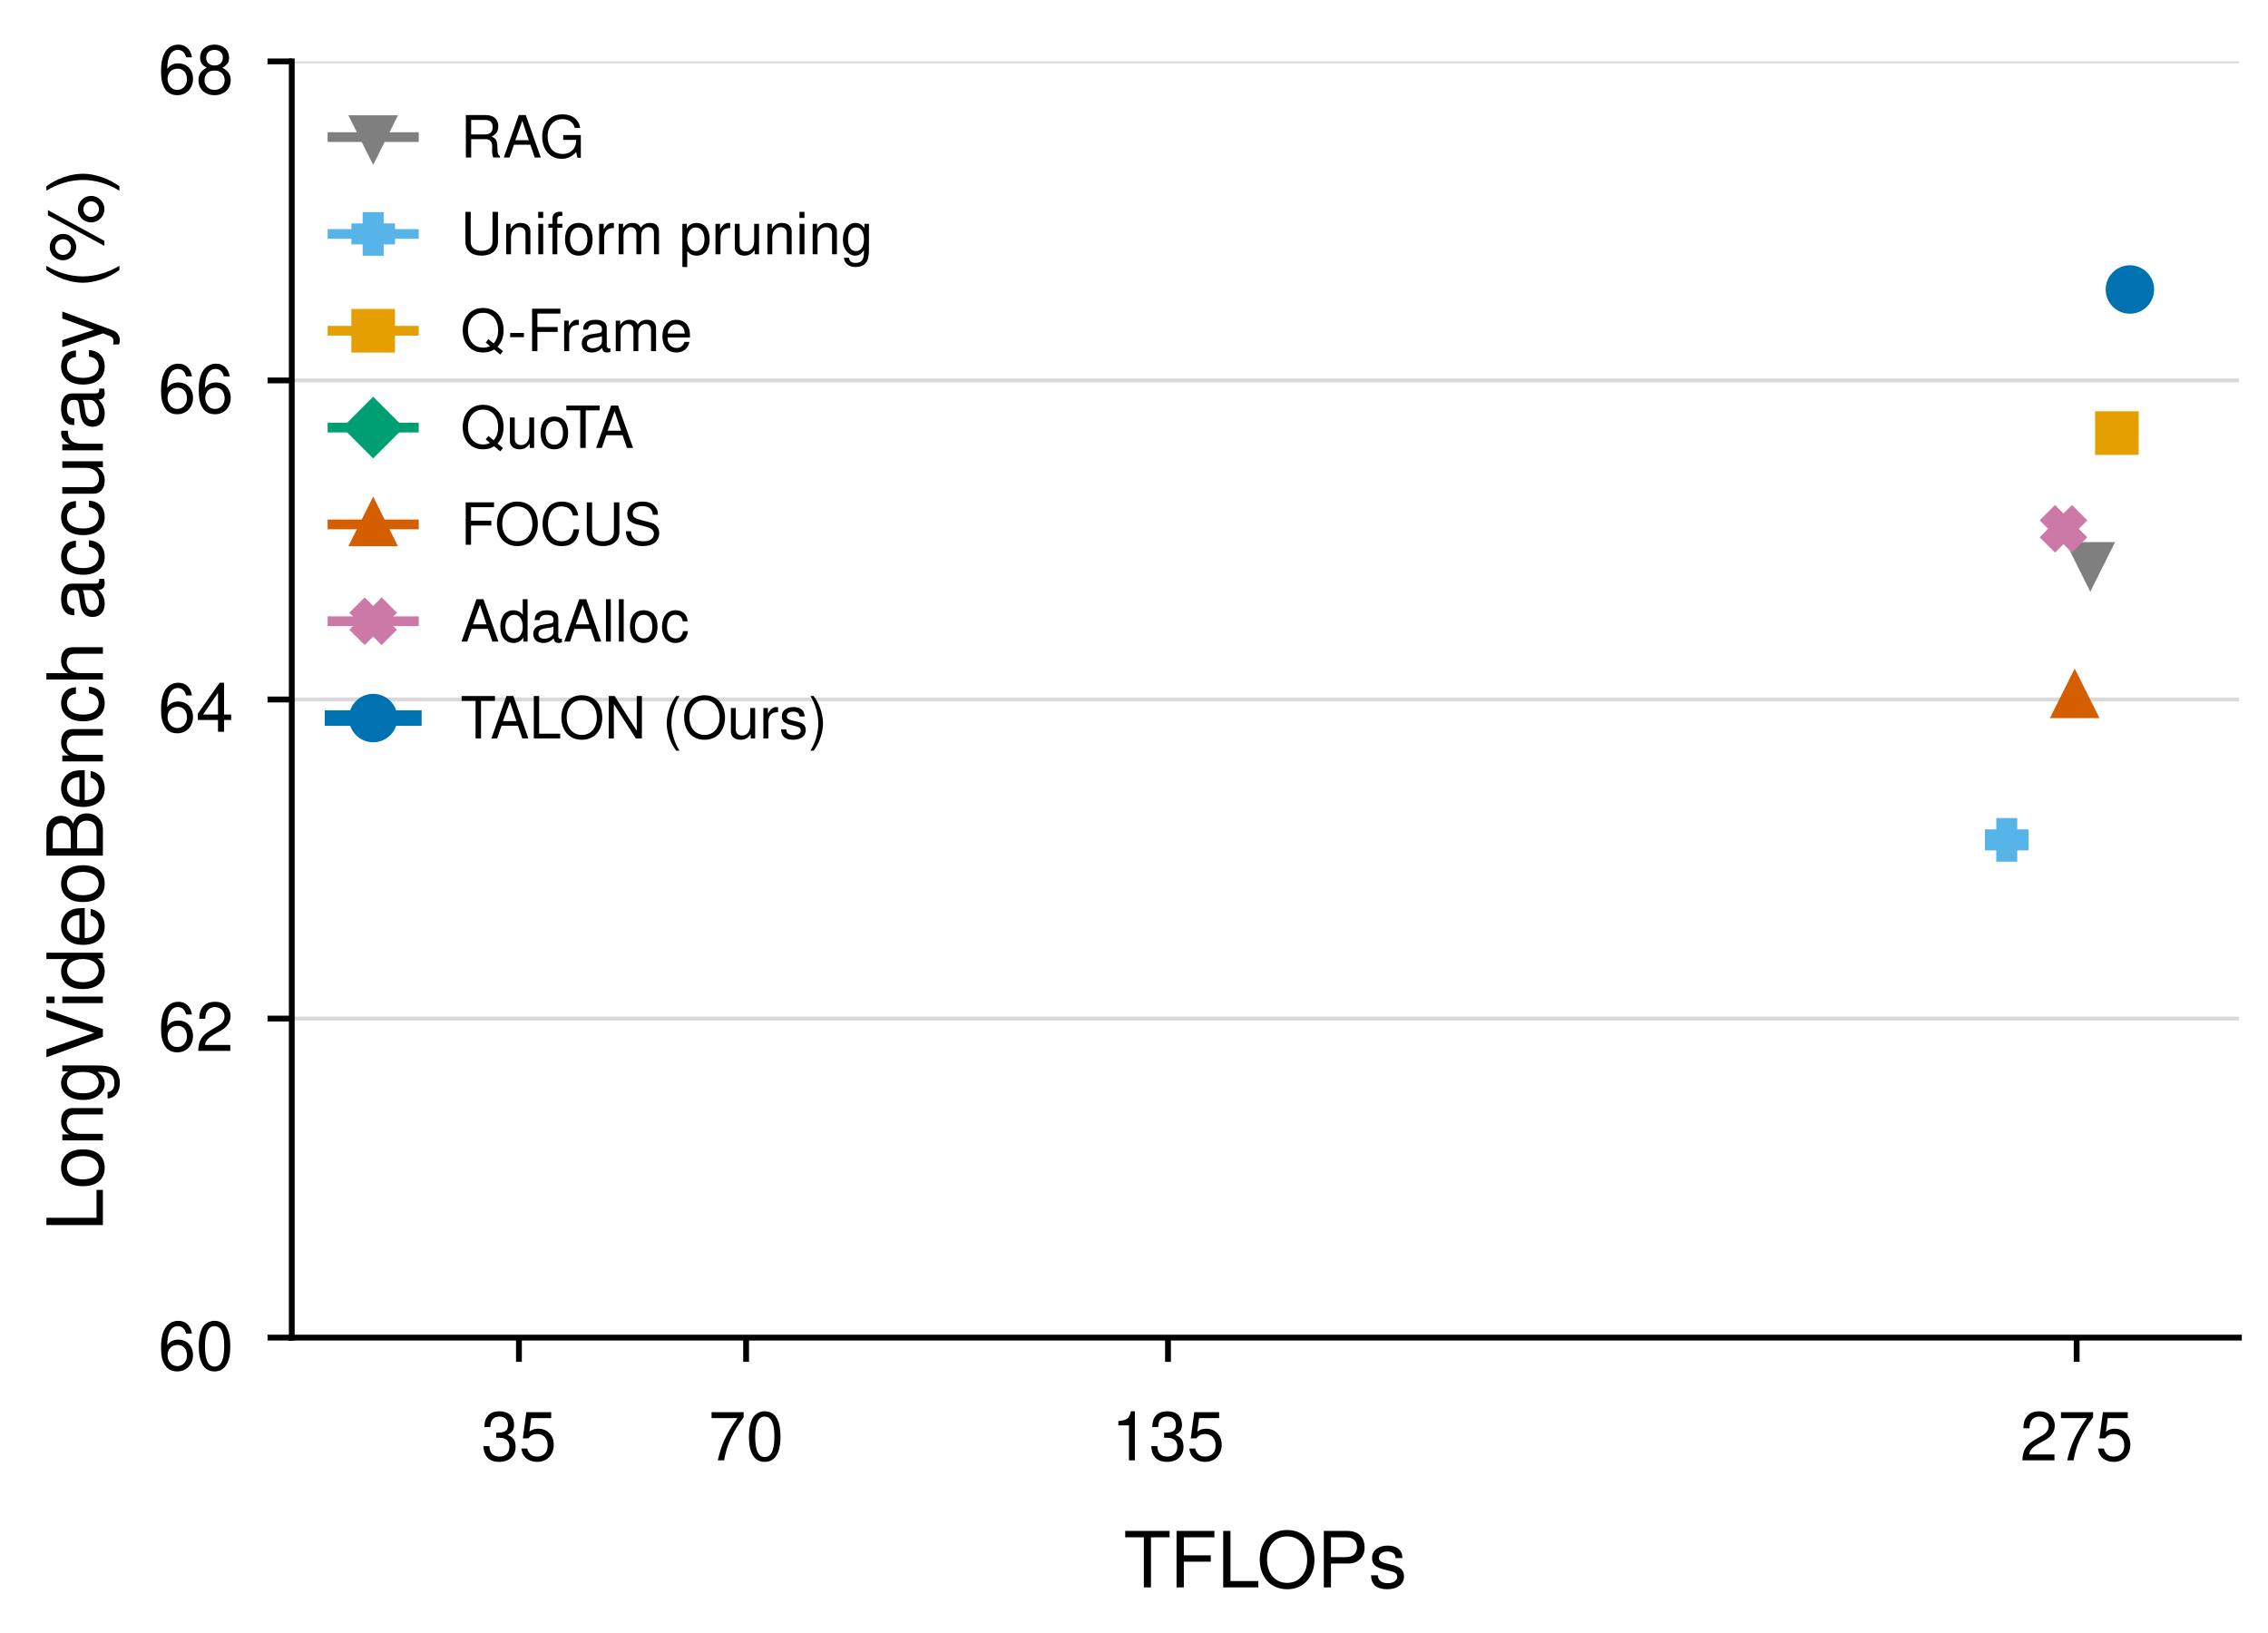
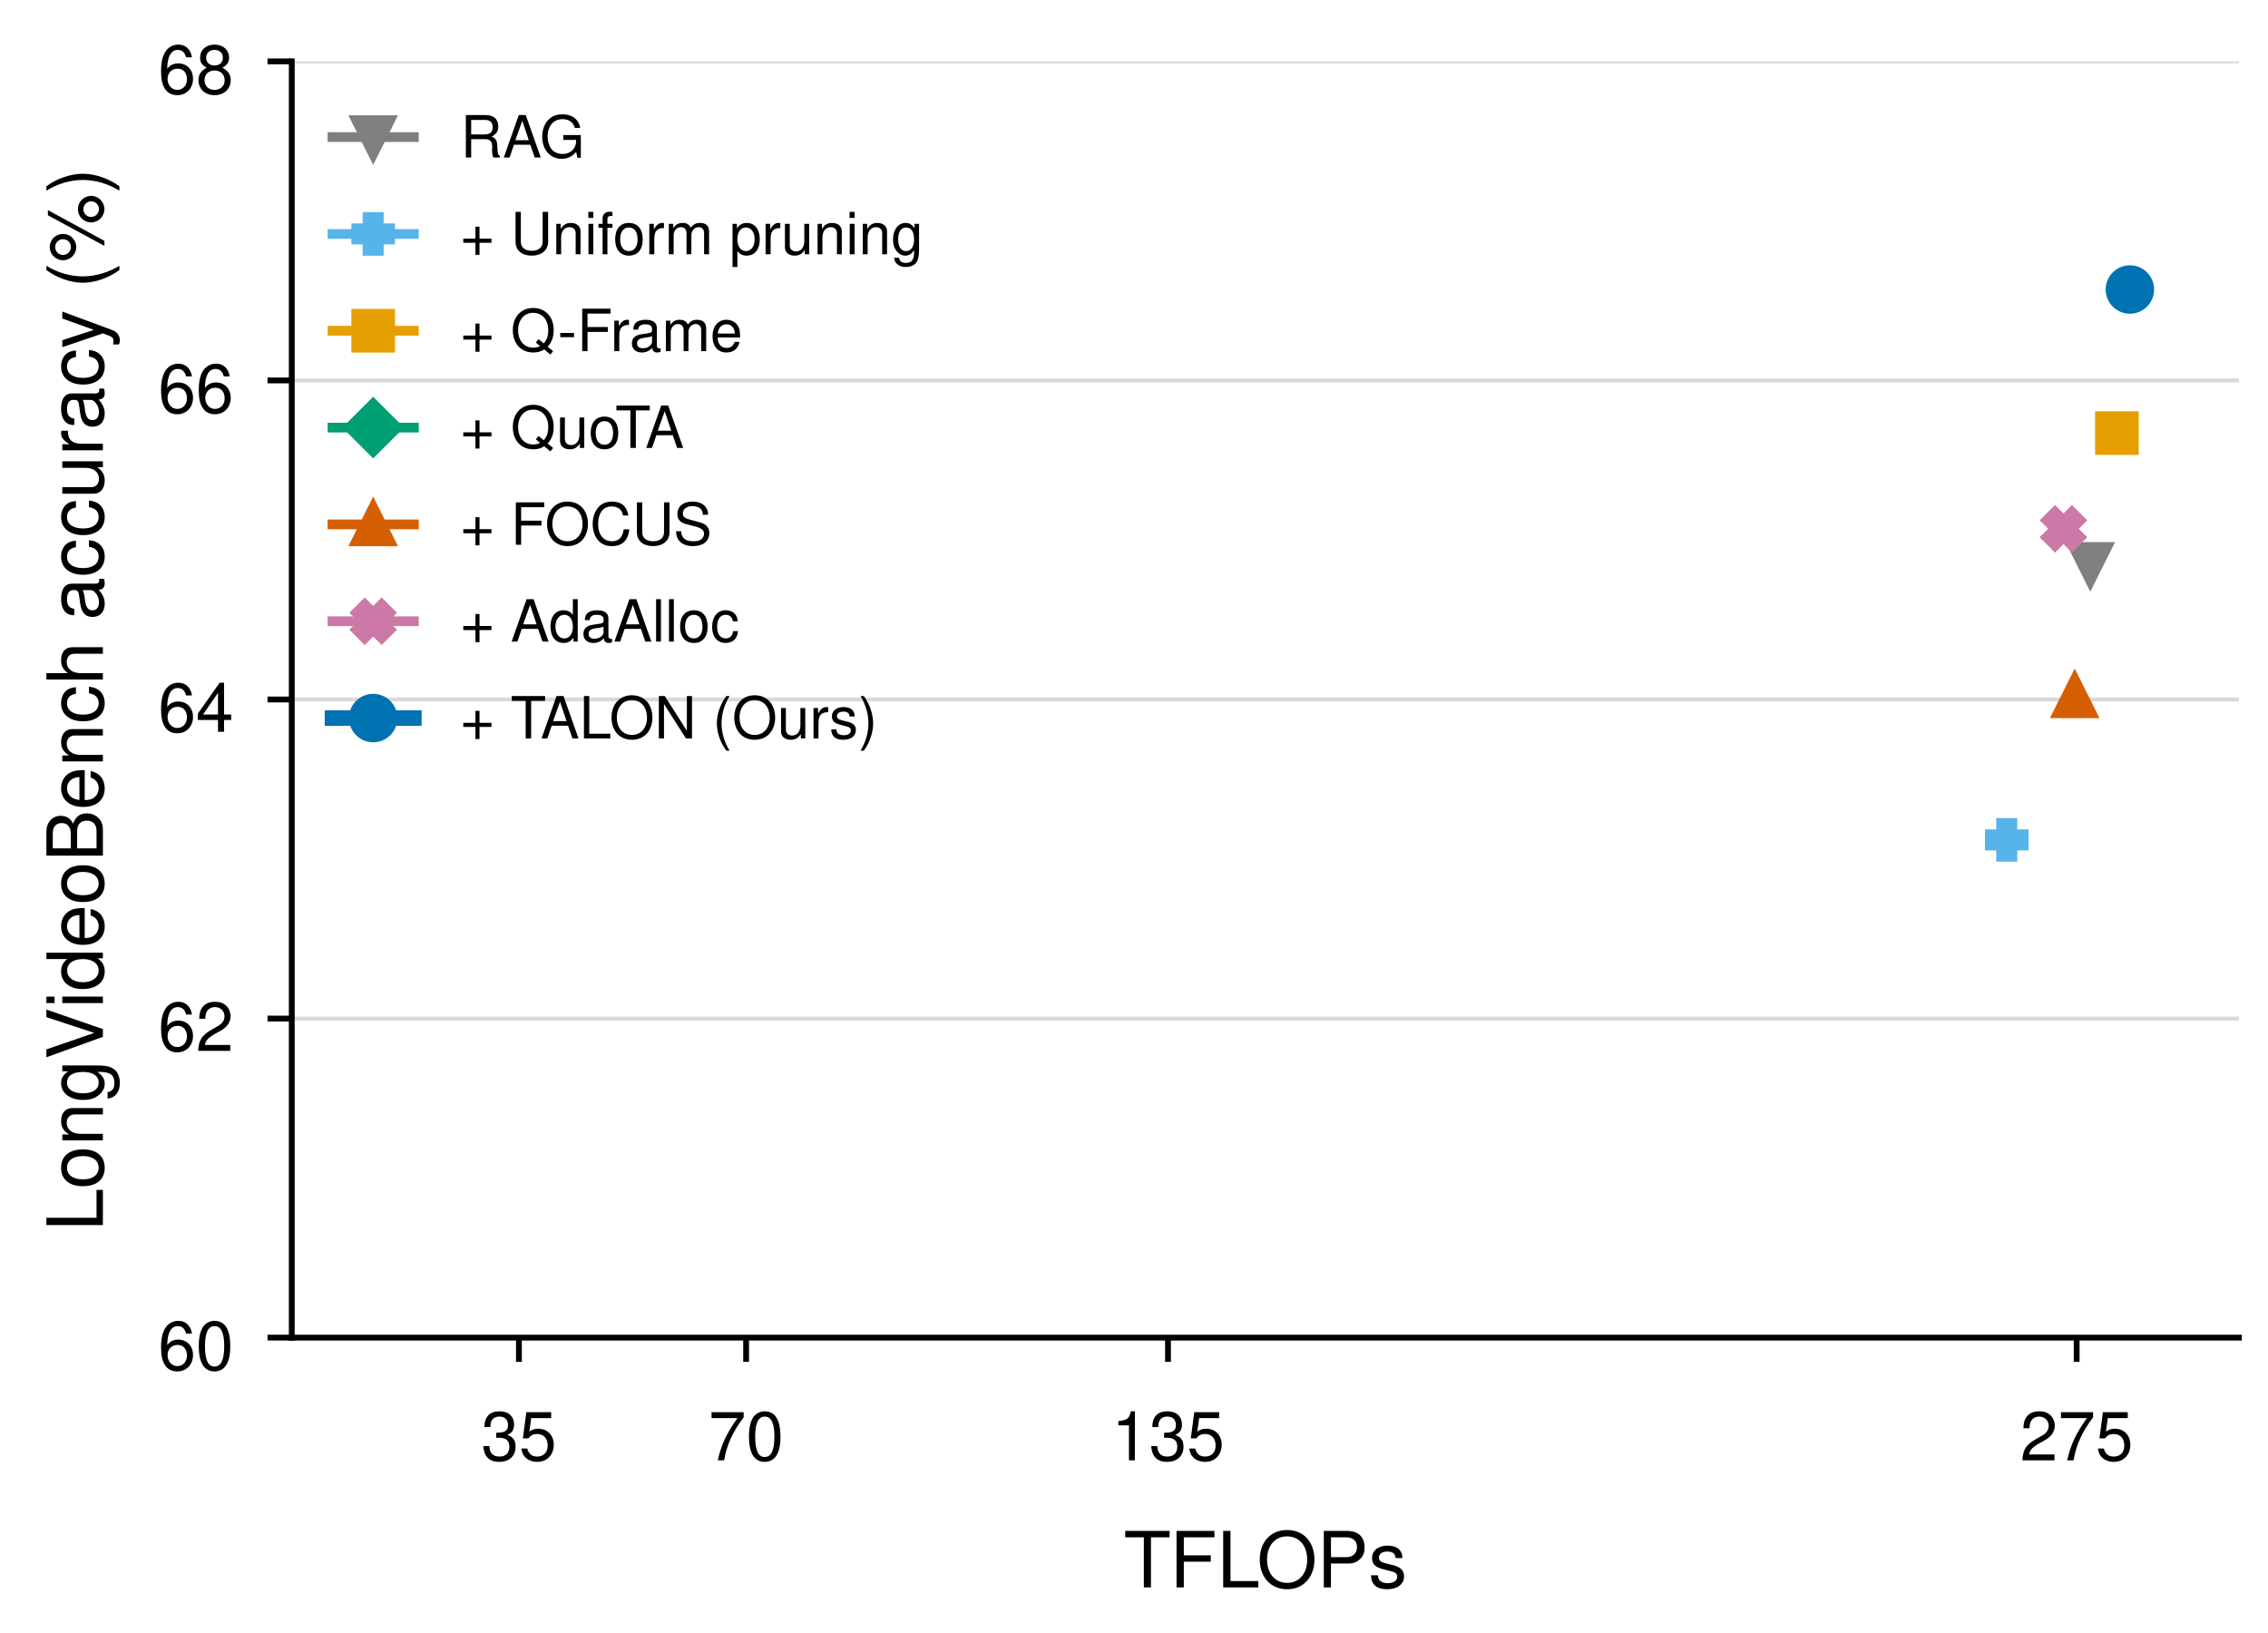
<svg xmlns="http://www.w3.org/2000/svg" xmlns:xlink="http://www.w3.org/1999/xlink" width="234pt" height="168.48pt" viewBox="0 0 234 168.48" version="1.1">
  <defs>
    <style type="text/css">*{stroke-linejoin: round; stroke-linecap: butt}</style>
  </defs>
  <g id="figure_1">
    <g id="patch_1">
      <path d="M 0 168.48  L 234 168.48  L 234 0  L 0 0  z " style="fill: #ffffff" />
    </g>
    <g id="axes_1">
      <g id="patch_2">
        <path d="M 30.103 138.005  L 231 138.005  L 231 6.332  L 30.103 6.332  z " style="fill: #ffffff" />
      </g>
      <g id="matplotlib.axis_1">
        <g id="xtick_1">
          <g id="line2d_1">
            <defs>
-               <path id="m84e37a1fa7" d="M 0 0  L 0 2.5  " style="stroke: #000000; stroke-width: 0.6" />
+               <path id="m474280ef7c" d="M 0 0  L 0 2.5  " style="stroke: #000000; stroke-width: 0.6" />
            </defs>
            <g>
-               <use xlink:href="#m84e37a1fa7" x="53.541" y="138.005" style="stroke: #000000; stroke-width: 0.6" />
+               <use xlink:href="#m474280ef7c" x="53.541" y="138.005" style="stroke: #000000; stroke-width: 0.6" />
            </g>
          </g>
          <g id="text_1">
            <text style="font-size: 7px; font-family: 'Helvetica Neue', 'Helvetica', 'Arial', 'TeX Gyre Heros', 'Nimbus Sans', 'Liberation Sans', 'DejaVu Sans', sans-serif; text-anchor: middle" x="53.541" y="150.669" transform="rotate(-0 53.54128 150.6688)">35</text>
          </g>
        </g>
        <g id="xtick_2">
          <g id="line2d_2">
            <g>
-               <use xlink:href="#m84e37a1fa7" x="76.979" y="138.005" style="stroke: #000000; stroke-width: 0.6" />
+               <use xlink:href="#m474280ef7c" x="76.979" y="138.005" style="stroke: #000000; stroke-width: 0.6" />
            </g>
          </g>
          <g id="text_2">
            <text style="font-size: 7px; font-family: 'Helvetica Neue', 'Helvetica', 'Arial', 'TeX Gyre Heros', 'Nimbus Sans', 'Liberation Sans', 'DejaVu Sans', sans-serif; text-anchor: middle" x="76.979" y="150.669" transform="rotate(-0 76.97919 150.6688)">70</text>
          </g>
        </g>
        <g id="xtick_3">
          <g id="line2d_3">
            <g>
-               <use xlink:href="#m84e37a1fa7" x="120.507" y="138.005" style="stroke: #000000; stroke-width: 0.6" />
+               <use xlink:href="#m474280ef7c" x="120.507" y="138.005" style="stroke: #000000; stroke-width: 0.6" />
            </g>
          </g>
          <g id="text_3">
            <text style="font-size: 7px; font-family: 'Helvetica Neue', 'Helvetica', 'Arial', 'TeX Gyre Heros', 'Nimbus Sans', 'Liberation Sans', 'DejaVu Sans', sans-serif; text-anchor: middle" x="120.507" y="150.669" transform="rotate(-0 120.5067 150.6688)">135</text>
          </g>
        </g>
        <g id="xtick_4">
          <g id="line2d_4">
            <g>
-               <use xlink:href="#m84e37a1fa7" x="214.258" y="138.005" style="stroke: #000000; stroke-width: 0.6" />
+               <use xlink:href="#m474280ef7c" x="214.258" y="138.005" style="stroke: #000000; stroke-width: 0.6" />
            </g>
          </g>
          <g id="text_4">
            <text style="font-size: 7px; font-family: 'Helvetica Neue', 'Helvetica', 'Arial', 'TeX Gyre Heros', 'Nimbus Sans', 'Liberation Sans', 'DejaVu Sans', sans-serif; text-anchor: middle" x="214.258" y="150.669" transform="rotate(-0 214.2584 150.6688)">275</text>
          </g>
        </g>
        <g id="text_5">
          <text style="font-size: 8px; font-family: 'Helvetica Neue', 'Helvetica', 'Arial', 'TeX Gyre Heros', 'Nimbus Sans', 'Liberation Sans', 'DejaVu Sans', sans-serif; text-anchor: middle" x="130.552" y="163.776" transform="rotate(-0 130.5516 163.7758)">TFLOPs</text>
        </g>
      </g>
      <g id="matplotlib.axis_2">
        <g id="ytick_1">
          <g id="line2d_5">
-             <path d="M 30.103 138.005  L 231 138.005  " clip-path="url(#p8e1d5100eb)" style="fill: none; stroke: #d9d9d9; stroke-width: 0.4; stroke-linecap: square" />
+             <path d="M 30.103 138.005  L 231 138.005  " clip-path="url(#pb395ace76a)" style="fill: none; stroke: #d9d9d9; stroke-width: 0.4; stroke-linecap: square" />
          </g>
          <g id="line2d_6">
            <defs>
-               <path id="m6180c3d2c9" d="M 0 0  L -2.5 0  " style="stroke: #000000; stroke-width: 0.6" />
+               <path id="m7009a1d63d" d="M 0 0  L -2.5 0  " style="stroke: #000000; stroke-width: 0.6" />
            </defs>
            <g>
-               <use xlink:href="#m6180c3d2c9" x="30.103" y="138.005" style="stroke: #000000; stroke-width: 0.6" />
+               <use xlink:href="#m7009a1d63d" x="30.103" y="138.005" style="stroke: #000000; stroke-width: 0.6" />
            </g>
          </g>
          <g id="text_6">
            <text style="font-size: 7px; font-family: 'Helvetica Neue', 'Helvetica', 'Arial', 'TeX Gyre Heros', 'Nimbus Sans', 'Liberation Sans', 'DejaVu Sans', sans-serif; text-anchor: end" x="24.103" y="141.337" transform="rotate(-0 24.10337 141.3368)">60</text>
          </g>
        </g>
        <g id="ytick_2">
          <g id="line2d_7">
-             <path d="M 30.103 105.087  L 231 105.087  " clip-path="url(#p8e1d5100eb)" style="fill: none; stroke: #d9d9d9; stroke-width: 0.4; stroke-linecap: square" />
+             <path d="M 30.103 105.087  L 231 105.087  " clip-path="url(#pb395ace76a)" style="fill: none; stroke: #d9d9d9; stroke-width: 0.4; stroke-linecap: square" />
          </g>
          <g id="line2d_8">
            <g>
-               <use xlink:href="#m6180c3d2c9" x="30.103" y="105.087" style="stroke: #000000; stroke-width: 0.6" />
+               <use xlink:href="#m7009a1d63d" x="30.103" y="105.087" style="stroke: #000000; stroke-width: 0.6" />
            </g>
          </g>
          <g id="text_7">
            <text style="font-size: 7px; font-family: 'Helvetica Neue', 'Helvetica', 'Arial', 'TeX Gyre Heros', 'Nimbus Sans', 'Liberation Sans', 'DejaVu Sans', sans-serif; text-anchor: end" x="24.103" y="108.419" transform="rotate(-0 24.10337 108.4186)">62</text>
          </g>
        </g>
        <g id="ytick_3">
          <g id="line2d_9">
-             <path d="M 30.103 72.168  L 231 72.168  " clip-path="url(#p8e1d5100eb)" style="fill: none; stroke: #d9d9d9; stroke-width: 0.4; stroke-linecap: square" />
+             <path d="M 30.103 72.168  L 231 72.168  " clip-path="url(#pb395ace76a)" style="fill: none; stroke: #d9d9d9; stroke-width: 0.4; stroke-linecap: square" />
          </g>
          <g id="line2d_10">
            <g>
-               <use xlink:href="#m6180c3d2c9" x="30.103" y="72.168" style="stroke: #000000; stroke-width: 0.6" />
+               <use xlink:href="#m7009a1d63d" x="30.103" y="72.168" style="stroke: #000000; stroke-width: 0.6" />
            </g>
          </g>
          <g id="text_8">
            <text style="font-size: 7px; font-family: 'Helvetica Neue', 'Helvetica', 'Arial', 'TeX Gyre Heros', 'Nimbus Sans', 'Liberation Sans', 'DejaVu Sans', sans-serif; text-anchor: end" x="24.103" y="75.501" transform="rotate(-0 24.10337 75.5005)">64</text>
          </g>
        </g>
        <g id="ytick_4">
          <g id="line2d_11">
-             <path d="M 30.103 39.25  L 231 39.25  " clip-path="url(#p8e1d5100eb)" style="fill: none; stroke: #d9d9d9; stroke-width: 0.4; stroke-linecap: square" />
+             <path d="M 30.103 39.25  L 231 39.25  " clip-path="url(#pb395ace76a)" style="fill: none; stroke: #d9d9d9; stroke-width: 0.4; stroke-linecap: square" />
          </g>
          <g id="line2d_12">
            <g>
-               <use xlink:href="#m6180c3d2c9" x="30.103" y="39.25" style="stroke: #000000; stroke-width: 0.6" />
+               <use xlink:href="#m7009a1d63d" x="30.103" y="39.25" style="stroke: #000000; stroke-width: 0.6" />
            </g>
          </g>
          <g id="text_9">
            <text style="font-size: 7px; font-family: 'Helvetica Neue', 'Helvetica', 'Arial', 'TeX Gyre Heros', 'Nimbus Sans', 'Liberation Sans', 'DejaVu Sans', sans-serif; text-anchor: end" x="24.103" y="42.582" transform="rotate(-0 24.10337 42.58237)">66</text>
          </g>
        </g>
        <g id="ytick_5">
          <g id="line2d_13">
-             <path d="M 30.103 6.332  L 231 6.332  " clip-path="url(#p8e1d5100eb)" style="fill: none; stroke: #d9d9d9; stroke-width: 0.4; stroke-linecap: square" />
+             <path d="M 30.103 6.332  L 231 6.332  " clip-path="url(#pb395ace76a)" style="fill: none; stroke: #d9d9d9; stroke-width: 0.4; stroke-linecap: square" />
          </g>
          <g id="line2d_14">
            <g>
-               <use xlink:href="#m6180c3d2c9" x="30.103" y="6.332" style="stroke: #000000; stroke-width: 0.6" />
+               <use xlink:href="#m7009a1d63d" x="30.103" y="6.332" style="stroke: #000000; stroke-width: 0.6" />
            </g>
          </g>
          <g id="text_10">
            <text style="font-size: 7px; font-family: 'Helvetica Neue', 'Helvetica', 'Arial', 'TeX Gyre Heros', 'Nimbus Sans', 'Liberation Sans', 'DejaVu Sans', sans-serif; text-anchor: end" x="24.103" y="9.664" transform="rotate(-0 24.10337 9.66424)">68</text>
          </g>
        </g>
        <g id="text_11">
          <text style="font-size: 8px; font-family: 'Helvetica Neue', 'Helvetica', 'Arial', 'TeX Gyre Heros', 'Nimbus Sans', 'Liberation Sans', 'DejaVu Sans', sans-serif; text-anchor: middle" x="10.616" y="72.168" transform="rotate(-90 10.61624 72.1685)">LongVideoBench accuracy (%)</text>
        </g>
      </g>
      <g id="line2d_15">
-         <path d="M 215.665 58.178  " clip-path="url(#p8e1d5100eb)" style="fill: none; stroke: #7f7f7f; stroke-linecap: square" />
-         <defs>
-           <path id="md34f7b441f" d="M -0 1.75  L 1.75 -1.75  L -1.75 -1.75  z " style="stroke: #7f7f7f; stroke-linejoin: miter" />
-         </defs>
-         <g clip-path="url(#p8e1d5100eb)">
-           <use xlink:href="#md34f7b441f" x="215.665" y="58.178" style="fill: #7f7f7f; stroke: #7f7f7f; stroke-linejoin: miter" />
+         <path d="M 215.665 58.178  " clip-path="url(#pb395ace76a)" style="fill: none; stroke: #7f7f7f; stroke-linecap: square" />
+         <defs>
+           <path id="m36f3f162f4" d="M -0 1.75  L 1.75 -1.75  L -1.75 -1.75  z " style="stroke: #7f7f7f; stroke-linejoin: miter" />
+         </defs>
+         <g clip-path="url(#pb395ace76a)">
+           <use xlink:href="#m36f3f162f4" x="215.665" y="58.178" style="fill: #7f7f7f; stroke: #7f7f7f; stroke-linejoin: miter" />
        </g>
      </g>
      <g id="line2d_16">
-         <path d="M 207.046 86.652  " clip-path="url(#p8e1d5100eb)" style="fill: none; stroke: #56b4e9; stroke-linecap: square" />
-         <defs>
-           <path id="m2a080c1eaf" d="M -0.583 1.75  L 0.583 1.75  L 0.583 0.583  L 1.75 0.583  L 1.75 -0.583  L 0.583 -0.583  L 0.583 -1.75  L -0.583 -1.75  L -0.583 -0.583  L -1.75 -0.583  L -1.75 0.583  L -0.583 0.583  z " style="stroke: #56b4e9; stroke-linejoin: miter" />
-         </defs>
-         <g clip-path="url(#p8e1d5100eb)">
-           <use xlink:href="#m2a080c1eaf" x="207.046" y="86.652" style="fill: #56b4e9; stroke: #56b4e9; stroke-linejoin: miter" />
+         <path d="M 207.046 86.652  " clip-path="url(#pb395ace76a)" style="fill: none; stroke: #56b4e9; stroke-linecap: square" />
+         <defs>
+           <path id="m3edd9372b8" d="M -0.583 1.75  L 0.583 1.75  L 0.583 0.583  L 1.75 0.583  L 1.75 -0.583  L 0.583 -0.583  L 0.583 -1.75  L -0.583 -1.75  L -0.583 -0.583  L -1.75 -0.583  L -1.75 0.583  L -0.583 0.583  z " style="stroke: #56b4e9; stroke-linejoin: miter" />
+         </defs>
+         <g clip-path="url(#pb395ace76a)">
+           <use xlink:href="#m3edd9372b8" x="207.046" y="86.652" style="fill: #56b4e9; stroke: #56b4e9; stroke-linejoin: miter" />
        </g>
      </g>
      <g id="line2d_17">
-         <path d="M 218.41 44.682  " clip-path="url(#p8e1d5100eb)" style="fill: none; stroke: #e69f00; stroke-linecap: square" />
-         <defs>
-           <path id="m4e61fb241e" d="M -1.75 1.75  L 1.75 1.75  L 1.75 -1.75  L -1.75 -1.75  z " style="stroke: #e69f00; stroke-linejoin: miter" />
-         </defs>
-         <g clip-path="url(#p8e1d5100eb)">
-           <use xlink:href="#m4e61fb241e" x="218.41" y="44.682" style="fill: #e69f00; stroke: #e69f00; stroke-linejoin: miter" />
+         <path d="M 218.41 44.682  " clip-path="url(#pb395ace76a)" style="fill: none; stroke: #e69f00; stroke-linecap: square" />
+         <defs>
+           <path id="mad21cd36ec" d="M -1.75 1.75  L 1.75 1.75  L 1.75 -1.75  L -1.75 -1.75  z " style="stroke: #e69f00; stroke-linejoin: miter" />
+         </defs>
+         <g clip-path="url(#pb395ace76a)">
+           <use xlink:href="#mad21cd36ec" x="218.41" y="44.682" style="fill: #e69f00; stroke: #e69f00; stroke-linejoin: miter" />
        </g>
      </g>
      <g id="line2d_18">
-         <path clip-path="url(#p8e1d5100eb)" style="fill: none; stroke: #009e73; stroke-linecap: square" />
-         <defs>
-           <path id="mfd921dd625" d="M -0 2.475  L 2.475 0  L 0 -2.475  L -2.475 -0  z " style="stroke: #009e73; stroke-linejoin: miter" />
-         </defs>
-         <g clip-path="url(#p8e1d5100eb)">
-           <use xlink:href="#mfd921dd625" x="1273.652" y="28.717" style="fill: #009e73; stroke: #009e73; stroke-linejoin: miter" />
+         <path clip-path="url(#pb395ace76a)" style="fill: none; stroke: #009e73; stroke-linecap: square" />
+         <defs>
+           <path id="m477da1738d" d="M -0 2.475  L 2.475 0  L 0 -2.475  L -2.475 -0  z " style="stroke: #009e73; stroke-linejoin: miter" />
+         </defs>
+         <g clip-path="url(#pb395ace76a)">
+           <use xlink:href="#m477da1738d" x="1273.652" y="28.717" style="fill: #009e73; stroke: #009e73; stroke-linejoin: miter" />
        </g>
      </g>
      <g id="line2d_19">
-         <path d="M 214.057 71.839  " clip-path="url(#p8e1d5100eb)" style="fill: none; stroke: #d55e00; stroke-linecap: square" />
-         <defs>
-           <path id="m1cf48186da" d="M 0 -1.75  L -1.75 1.75  L 1.75 1.75  z " style="stroke: #d55e00; stroke-linejoin: miter" />
-         </defs>
-         <g clip-path="url(#p8e1d5100eb)">
-           <use xlink:href="#m1cf48186da" x="214.057" y="71.839" style="fill: #d55e00; stroke: #d55e00; stroke-linejoin: miter" />
+         <path d="M 214.057 71.839  " clip-path="url(#pb395ace76a)" style="fill: none; stroke: #d55e00; stroke-linecap: square" />
+         <defs>
+           <path id="m954bb51017" d="M 0 -1.75  L -1.75 1.75  L 1.75 1.75  z " style="stroke: #d55e00; stroke-linejoin: miter" />
+         </defs>
+         <g clip-path="url(#pb395ace76a)">
+           <use xlink:href="#m954bb51017" x="214.057" y="71.839" style="fill: #d55e00; stroke: #d55e00; stroke-linejoin: miter" />
        </g>
      </g>
      <g id="line2d_20">
-         <path d="M 212.899 54.557  " clip-path="url(#p8e1d5100eb)" style="fill: none; stroke: #cc79a7; stroke-linecap: square" />
-         <defs>
-           <path id="me50a61b84a" d="M -0.875 1.75  L 0 0.875  L 0.875 1.75  L 1.75 0.875  L 0.875 0  L 1.75 -0.875  L 0.875 -1.75  L 0 -0.875  L -0.875 -1.75  L -1.75 -0.875  L -0.875 0  L -1.75 0.875  z " style="stroke: #cc79a7; stroke-linejoin: miter" />
-         </defs>
-         <g clip-path="url(#p8e1d5100eb)">
-           <use xlink:href="#me50a61b84a" x="212.899" y="54.557" style="fill: #cc79a7; stroke: #cc79a7; stroke-linejoin: miter" />
+         <path d="M 212.899 54.557  " clip-path="url(#pb395ace76a)" style="fill: none; stroke: #cc79a7; stroke-linecap: square" />
+         <defs>
+           <path id="m3a7c7b03ed" d="M -0.875 1.75  L 0 0.875  L 0.875 1.75  L 1.75 0.875  L 0.875 0  L 1.75 -0.875  L 0.875 -1.75  L 0 -0.875  L -0.875 -1.75  L -1.75 -0.875  L -0.875 0  L -1.75 0.875  z " style="stroke: #cc79a7; stroke-linejoin: miter" />
+         </defs>
+         <g clip-path="url(#pb395ace76a)">
+           <use xlink:href="#m3a7c7b03ed" x="212.899" y="54.557" style="fill: #cc79a7; stroke: #cc79a7; stroke-linejoin: miter" />
        </g>
      </g>
      <g id="patch_3">
        <path d="M 30.103 138.005  L 30.103 6.332  " style="fill: none; stroke: #000000; stroke-width: 0.6; stroke-linejoin: miter; stroke-linecap: square" />
      </g>
      <g id="patch_4">
        <path d="M 30.103 138.005  L 231 138.005  " style="fill: none; stroke: #000000; stroke-width: 0.6; stroke-linejoin: miter; stroke-linecap: square" />
      </g>
      <g id="line2d_21">
-         <path d="M 219.75 29.869  " clip-path="url(#p8e1d5100eb)" style="fill: none; stroke: #0072b2; stroke-width: 1.6; stroke-linecap: square" />
-         <defs>
-           <path id="m874f6bd861" d="M 0 2  C 0.53 2 1.039 1.789 1.414 1.414  C 1.789 1.039 2 0.53 2 0  C 2 -0.53 1.789 -1.039 1.414 -1.414  C 1.039 -1.789 0.53 -2 0 -2  C -0.53 -2 -1.039 -1.789 -1.414 -1.414  C -1.789 -1.039 -2 -0.53 -2 0  C -2 0.53 -1.789 1.039 -1.414 1.414  C -1.039 1.789 -0.53 2 0 2  z " style="stroke: #0072b2" />
-         </defs>
-         <g clip-path="url(#p8e1d5100eb)">
-           <use xlink:href="#m874f6bd861" x="219.75" y="29.869" style="fill: #0072b2; stroke: #0072b2" />
+         <path d="M 219.75 29.869  " clip-path="url(#pb395ace76a)" style="fill: none; stroke: #0072b2; stroke-width: 1.6; stroke-linecap: square" />
+         <defs>
+           <path id="mc1bd904d49" d="M 0 2  C 0.53 2 1.039 1.789 1.414 1.414  C 1.789 1.039 2 0.53 2 0  C 2 -0.53 1.789 -1.039 1.414 -1.414  C 1.039 -1.789 0.53 -2 0 -2  C -0.53 -2 -1.039 -1.789 -1.414 -1.414  C -1.789 -1.039 -2 -0.53 -2 0  C -2 0.53 -1.789 1.039 -1.414 1.414  C -1.039 1.789 -0.53 2 0 2  z " style="stroke: #0072b2" />
+         </defs>
+         <g clip-path="url(#pb395ace76a)">
+           <use xlink:href="#mc1bd904d49" x="219.75" y="29.869" style="fill: #0072b2; stroke: #0072b2" />
        </g>
      </g>
      <g id="legend_1">
        <g id="line2d_22">
          <path d="M 34.303 14.144  L 38.503 14.144  L 42.703 14.144  " style="fill: none; stroke: #7f7f7f; stroke-linecap: square" />
          <g>
-             <use xlink:href="#md34f7b441f" x="38.503" y="14.144" style="fill: #7f7f7f; stroke: #7f7f7f; stroke-linejoin: miter" />
+             <use xlink:href="#m36f3f162f4" x="38.503" y="14.144" style="fill: #7f7f7f; stroke: #7f7f7f; stroke-linejoin: miter" />
          </g>
        </g>
        <g id="text_12">
          <text style="font-size: 6px; font-family: 'Helvetica Neue', 'Helvetica', 'Arial', 'TeX Gyre Heros', 'Nimbus Sans', 'Liberation Sans', 'DejaVu Sans', sans-serif; text-anchor: start" x="47.503" y="16.244" transform="rotate(-0 47.50337 16.24424)">RAG</text>
        </g>
        <g id="line2d_23">
          <path d="M 34.303 24.134  L 38.503 24.134  L 42.703 24.134  " style="fill: none; stroke: #56b4e9; stroke-linecap: square" />
          <g>
-             <use xlink:href="#m2a080c1eaf" x="38.503" y="24.134" style="fill: #56b4e9; stroke: #56b4e9; stroke-linejoin: miter" />
+             <use xlink:href="#m3edd9372b8" x="38.503" y="24.134" style="fill: #56b4e9; stroke: #56b4e9; stroke-linejoin: miter" />
          </g>
        </g>
        <g id="text_13">
-           <text style="font-size: 6px; font-family: 'Helvetica Neue', 'Helvetica', 'Arial', 'TeX Gyre Heros', 'Nimbus Sans', 'Liberation Sans', 'DejaVu Sans', sans-serif; text-anchor: start" x="47.503" y="26.234" transform="rotate(-0 47.50337 26.23424)">Uniform pruning</text>
+           <text style="font-size: 6px; font-family: 'Helvetica Neue', 'Helvetica', 'Arial', 'TeX Gyre Heros', 'Nimbus Sans', 'Liberation Sans', 'DejaVu Sans', sans-serif; text-anchor: start" x="47.503" y="26.234" transform="rotate(-0 47.50337 26.23424)">+ Uniform pruning</text>
        </g>
        <g id="line2d_24">
          <path d="M 34.303 34.124  L 38.503 34.124  L 42.703 34.124  " style="fill: none; stroke: #e69f00; stroke-linecap: square" />
          <g>
-             <use xlink:href="#m4e61fb241e" x="38.503" y="34.124" style="fill: #e69f00; stroke: #e69f00; stroke-linejoin: miter" />
+             <use xlink:href="#mad21cd36ec" x="38.503" y="34.124" style="fill: #e69f00; stroke: #e69f00; stroke-linejoin: miter" />
          </g>
        </g>
        <g id="text_14">
-           <text style="font-size: 6px; font-family: 'Helvetica Neue', 'Helvetica', 'Arial', 'TeX Gyre Heros', 'Nimbus Sans', 'Liberation Sans', 'DejaVu Sans', sans-serif; text-anchor: start" x="47.503" y="36.224" transform="rotate(-0 47.50337 36.22424)">Q-Frame</text>
+           <text style="font-size: 6px; font-family: 'Helvetica Neue', 'Helvetica', 'Arial', 'TeX Gyre Heros', 'Nimbus Sans', 'Liberation Sans', 'DejaVu Sans', sans-serif; text-anchor: start" x="47.503" y="36.224" transform="rotate(-0 47.50337 36.22424)">+ Q-Frame</text>
        </g>
        <g id="line2d_25">
          <path d="M 34.303 44.114  L 38.503 44.114  L 42.703 44.114  " style="fill: none; stroke: #009e73; stroke-linecap: square" />
          <g>
-             <use xlink:href="#mfd921dd625" x="38.503" y="44.114" style="fill: #009e73; stroke: #009e73; stroke-linejoin: miter" />
+             <use xlink:href="#m477da1738d" x="38.503" y="44.114" style="fill: #009e73; stroke: #009e73; stroke-linejoin: miter" />
          </g>
        </g>
        <g id="text_15">
-           <text style="font-size: 6px; font-family: 'Helvetica Neue', 'Helvetica', 'Arial', 'TeX Gyre Heros', 'Nimbus Sans', 'Liberation Sans', 'DejaVu Sans', sans-serif; text-anchor: start" x="47.503" y="46.214" transform="rotate(-0 47.50337 46.21424)">QuoTA</text>
+           <text style="font-size: 6px; font-family: 'Helvetica Neue', 'Helvetica', 'Arial', 'TeX Gyre Heros', 'Nimbus Sans', 'Liberation Sans', 'DejaVu Sans', sans-serif; text-anchor: start" x="47.503" y="46.214" transform="rotate(-0 47.50337 46.21424)">+ QuoTA</text>
        </g>
        <g id="line2d_26">
          <path d="M 34.303 54.104  L 38.503 54.104  L 42.703 54.104  " style="fill: none; stroke: #d55e00; stroke-linecap: square" />
          <g>
-             <use xlink:href="#m1cf48186da" x="38.503" y="54.104" style="fill: #d55e00; stroke: #d55e00; stroke-linejoin: miter" />
+             <use xlink:href="#m954bb51017" x="38.503" y="54.104" style="fill: #d55e00; stroke: #d55e00; stroke-linejoin: miter" />
          </g>
        </g>
        <g id="text_16">
-           <text style="font-size: 6px; font-family: 'Helvetica Neue', 'Helvetica', 'Arial', 'TeX Gyre Heros', 'Nimbus Sans', 'Liberation Sans', 'DejaVu Sans', sans-serif; text-anchor: start" x="47.503" y="56.204" transform="rotate(-0 47.50337 56.20424)">FOCUS</text>
+           <text style="font-size: 6px; font-family: 'Helvetica Neue', 'Helvetica', 'Arial', 'TeX Gyre Heros', 'Nimbus Sans', 'Liberation Sans', 'DejaVu Sans', sans-serif; text-anchor: start" x="47.503" y="56.204" transform="rotate(-0 47.50337 56.20424)">+ FOCUS</text>
        </g>
        <g id="line2d_27">
          <path d="M 34.303 64.094  L 38.503 64.094  L 42.703 64.094  " style="fill: none; stroke: #cc79a7; stroke-linecap: square" />
          <g>
-             <use xlink:href="#me50a61b84a" x="38.503" y="64.094" style="fill: #cc79a7; stroke: #cc79a7; stroke-linejoin: miter" />
+             <use xlink:href="#m3a7c7b03ed" x="38.503" y="64.094" style="fill: #cc79a7; stroke: #cc79a7; stroke-linejoin: miter" />
          </g>
        </g>
        <g id="text_17">
-           <text style="font-size: 6px; font-family: 'Helvetica Neue', 'Helvetica', 'Arial', 'TeX Gyre Heros', 'Nimbus Sans', 'Liberation Sans', 'DejaVu Sans', sans-serif; text-anchor: start" x="47.503" y="66.194" transform="rotate(-0 47.50337 66.19424)">AdaAlloc</text>
+           <text style="font-size: 6px; font-family: 'Helvetica Neue', 'Helvetica', 'Arial', 'TeX Gyre Heros', 'Nimbus Sans', 'Liberation Sans', 'DejaVu Sans', sans-serif; text-anchor: start" x="47.503" y="66.194" transform="rotate(-0 47.50337 66.19424)">+ AdaAlloc</text>
        </g>
        <g id="line2d_28">
          <path d="M 34.303 74.084  L 38.503 74.084  L 42.703 74.084  " style="fill: none; stroke: #0072b2; stroke-width: 1.6; stroke-linecap: square" />
          <g>
-             <use xlink:href="#m874f6bd861" x="38.503" y="74.084" style="fill: #0072b2; stroke: #0072b2" />
+             <use xlink:href="#mc1bd904d49" x="38.503" y="74.084" style="fill: #0072b2; stroke: #0072b2" />
          </g>
        </g>
        <g id="text_18">
-           <text style="font-size: 6px; font-family: 'Helvetica Neue', 'Helvetica', 'Arial', 'TeX Gyre Heros', 'Nimbus Sans', 'Liberation Sans', 'DejaVu Sans', sans-serif; text-anchor: start" x="47.503" y="76.184" transform="rotate(-0 47.50337 76.18424)">TALON (Ours)</text>
+           <text style="font-size: 6px; font-family: 'Helvetica Neue', 'Helvetica', 'Arial', 'TeX Gyre Heros', 'Nimbus Sans', 'Liberation Sans', 'DejaVu Sans', sans-serif; text-anchor: start" x="47.503" y="76.184" transform="rotate(-0 47.50337 76.18424)">+ TALON (Ours)</text>
        </g>
      </g>
    </g>
  </g>
  <defs>
-     <clipPath id="p8e1d5100eb">
+     <clipPath id="pb395ace76a">
      <rect x="30.103" y="6.332" width="200.896" height="131.673" />
    </clipPath>
  </defs>
</svg>
